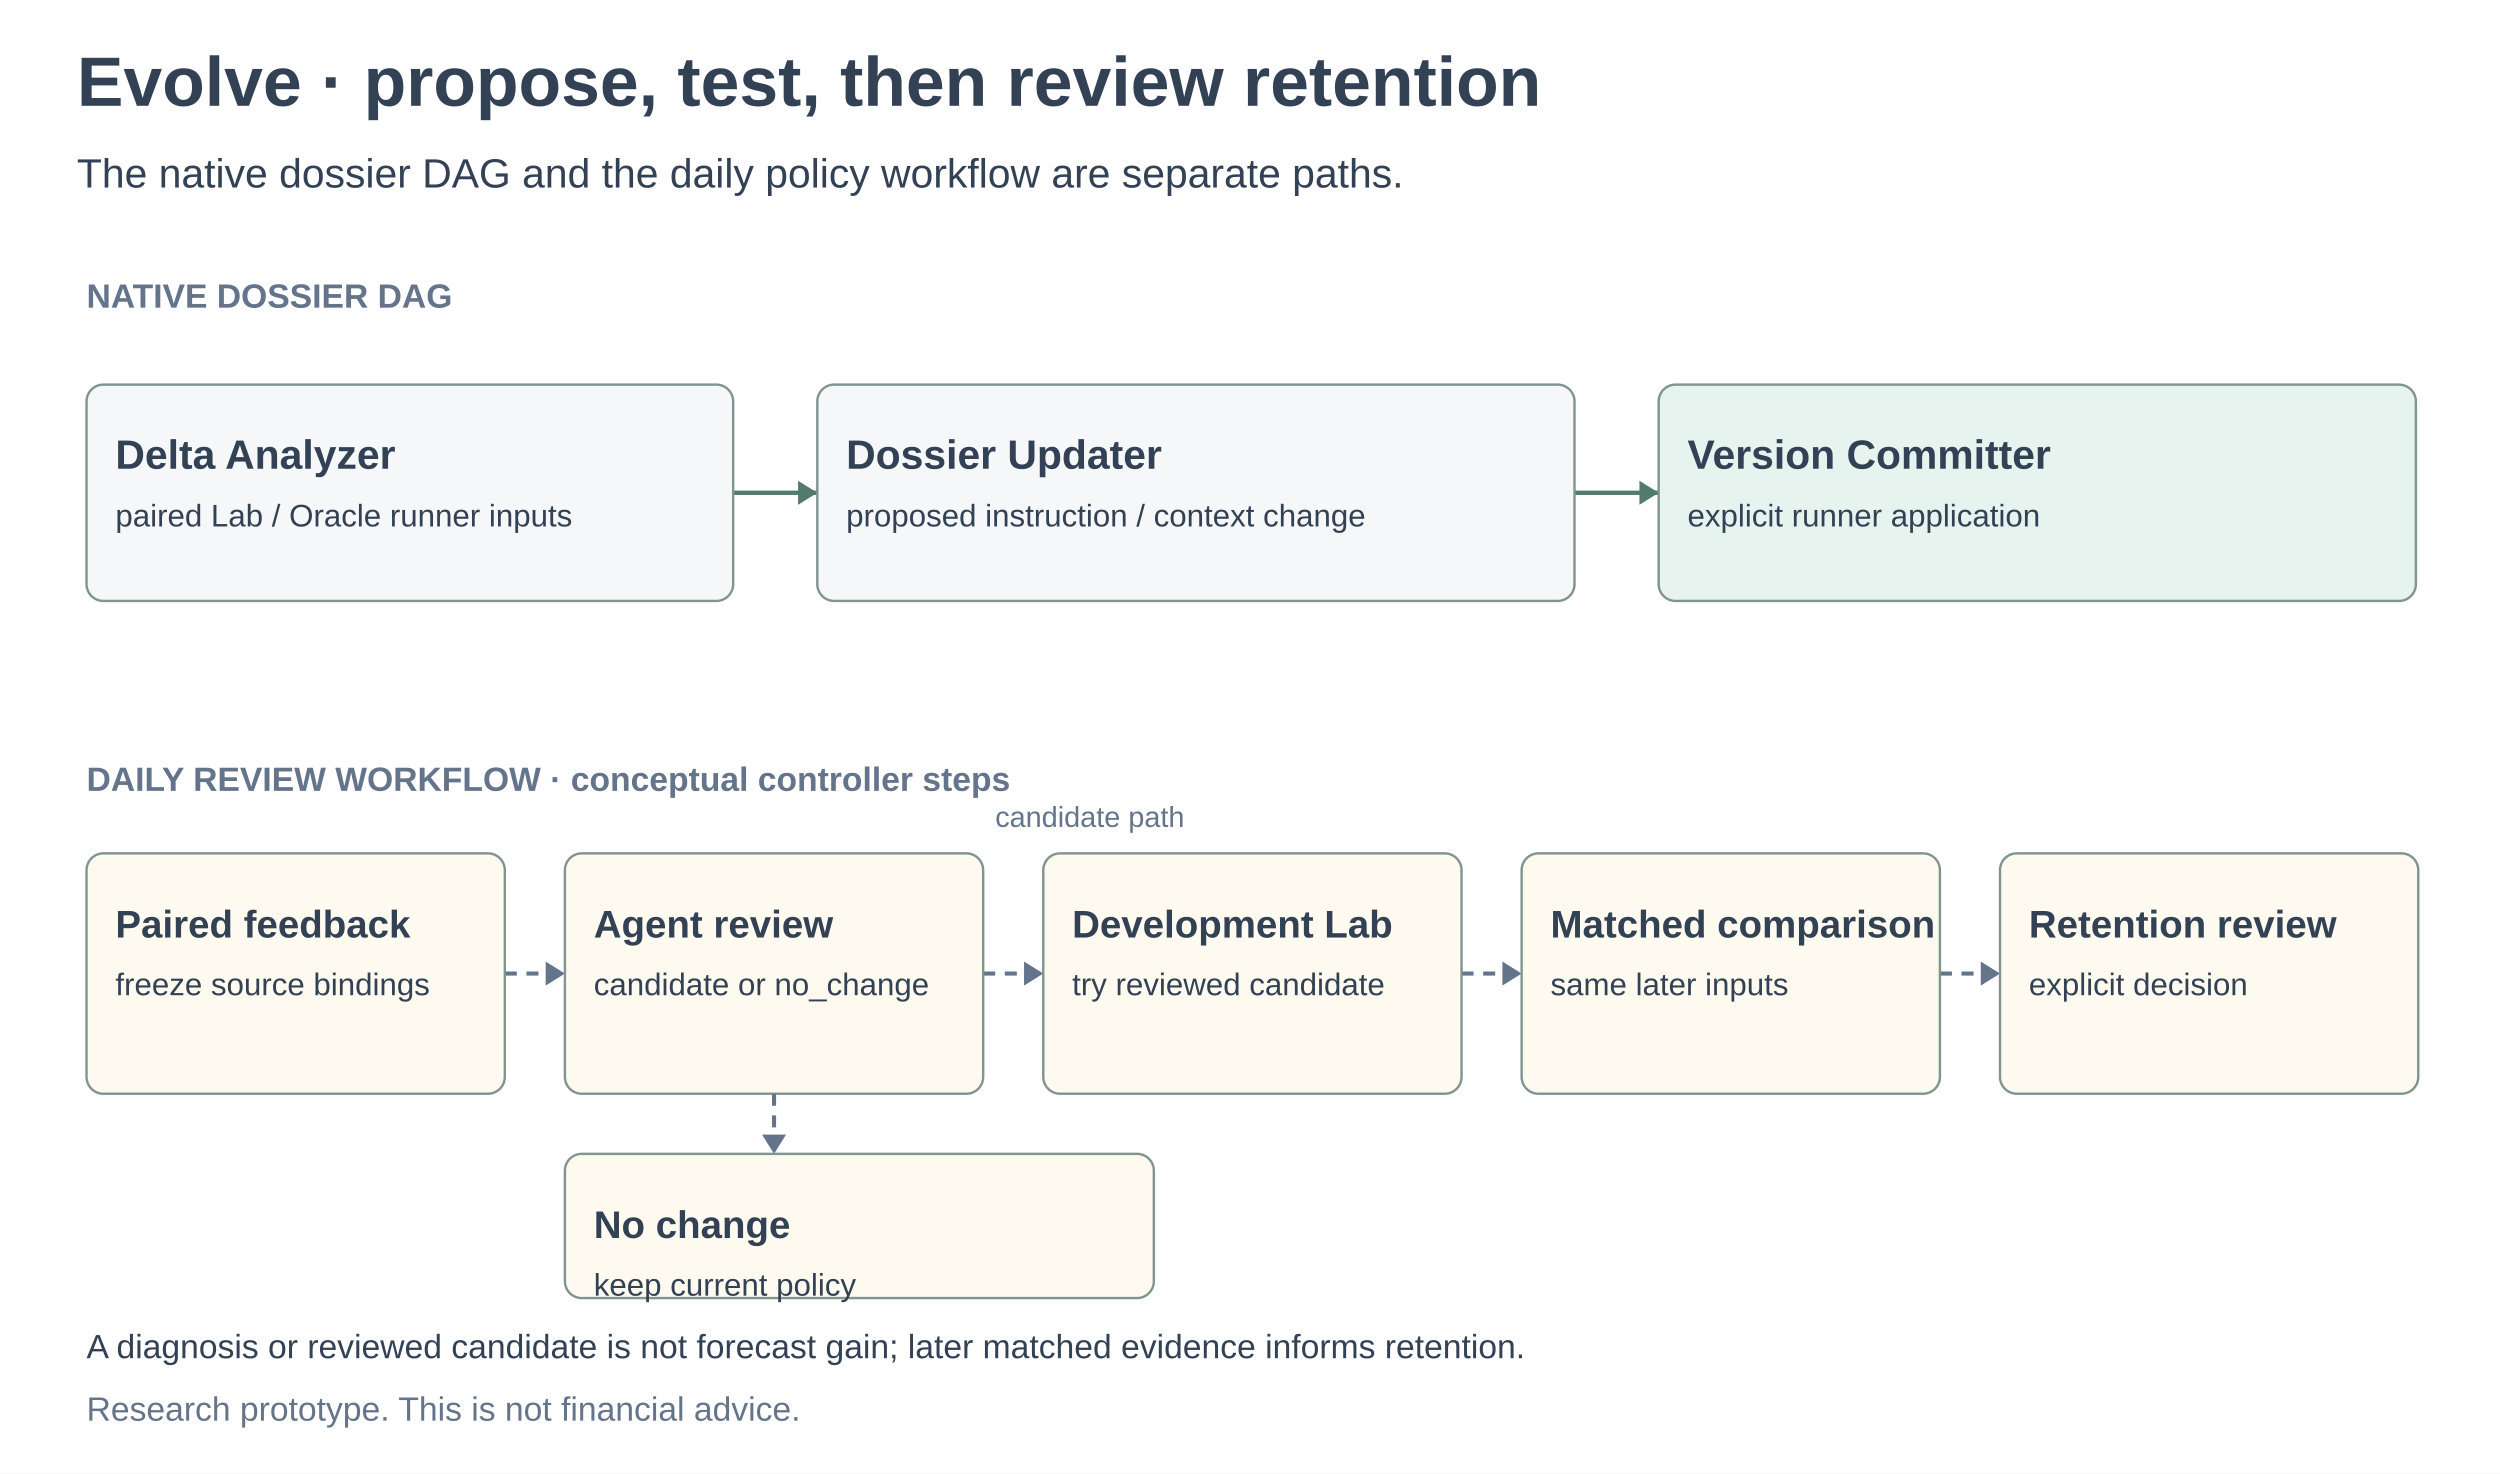
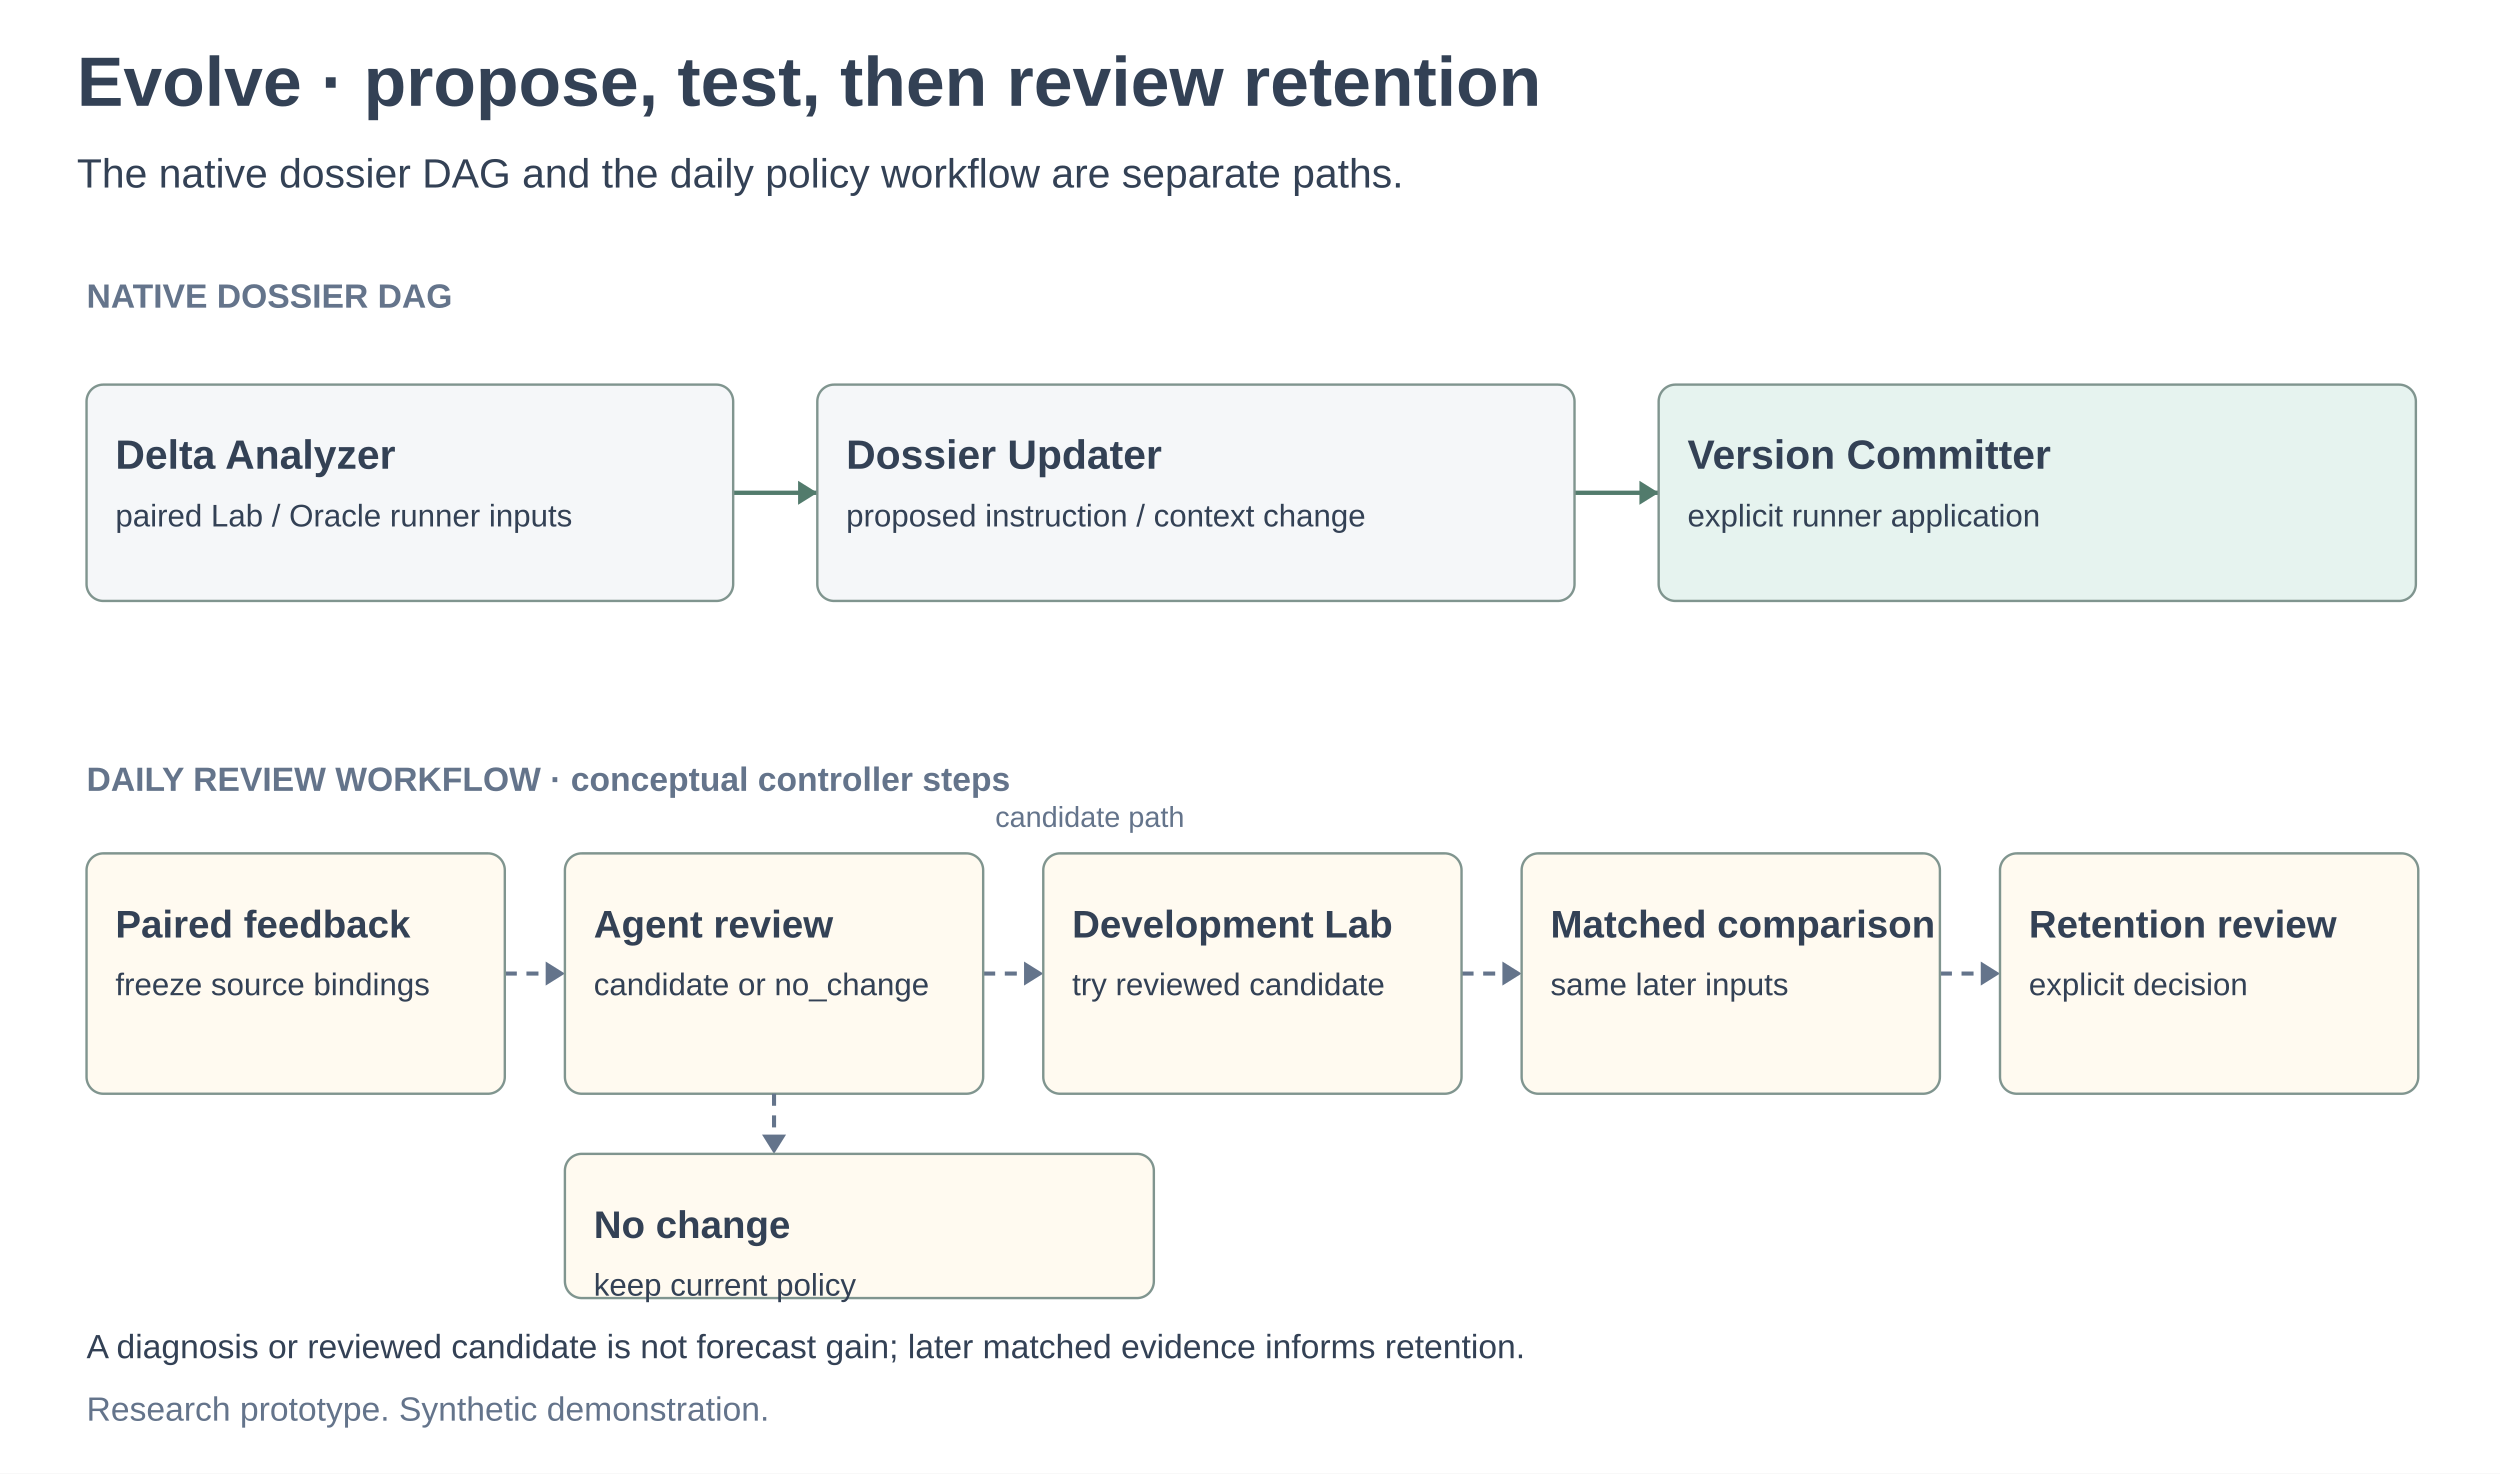
<svg xmlns="http://www.w3.org/2000/svg" width="1040" height="613" viewBox="0 0 1040 613" role="img" aria-labelledby="evolve-title evolve-desc">
  <defs>
    <marker id="arrow" markerWidth="8" markerHeight="6" refX="7" refY="3" orient="auto">
      <path d="M0 0 L8 3 L0 6 Z" fill="#527b6c" />
    </marker>
  </defs>
  <style>text{font-family:Arial,Helvetica,sans-serif}.flow{stroke:#527b6c;stroke-width:1.8;fill:none}.dashed{stroke:#64748b;stroke-width:1.7;stroke-dasharray:5 4;fill:none}</style>
  <rect width="1040" height="613" fill="white" />
  <text x="32" y="44" font-size="29" font-weight="600" fill="#334155">Evolve · propose, test, then review retention</text>
  <text x="32" y="78" font-size="17" font-weight="normal" fill="#334155">The native dossier DAG and the daily policy workflow are separate paths.</text>
  <text x="36" y="128" font-size="14" font-weight="600" fill="#64748b">NATIVE DOSSIER DAG</text>
  <text x="36" y="329" font-size="14" font-weight="600" fill="#64748b">DAILY REVIEW WORKFLOW · conceptual controller steps</text>
  <path d="M 305 205 H 340" class="flow" />
  <polygon points="332,200 340,205 332,210" fill="#527b6c" />
  <path d="M 655 205 H 690" class="flow" />
  <polygon points="682,200 690,205 682,210" fill="#527b6c" />
  <rect x="36" y="160" width="269" height="90" rx="7" fill="#f5f7f9" stroke="#80958f" />
  <text x="48" y="195" font-size="17" font-weight="600" fill="#334155">Delta Analyzer</text>
  <text x="48" y="219" font-size="13" font-weight="normal" fill="#334155">paired Lab / Oracle runner inputs</text>
  <rect x="340" y="160" width="315" height="90" rx="7" fill="#f5f7f9" stroke="#80958f" />
  <text x="352" y="195" font-size="17" font-weight="600" fill="#334155">Dossier Updater</text>
  <text x="352" y="219" font-size="13" font-weight="normal" fill="#334155">proposed instruction / context change</text>
  <rect x="690" y="160" width="315" height="90" rx="7" fill="#e6f3ef" stroke="#80958f" />
  <text x="702" y="195" font-size="17" font-weight="600" fill="#334155">Version Committer</text>
  <text x="702" y="219" font-size="13" font-weight="normal" fill="#334155">explicit runner application</text>
  <path d="M 210 405 H 235 " class="dashed" />
  <polygon points="227,400 235,405 227,410" fill="#64748b" />
  <rect x="36" y="355" width="174" height="100" rx="7" fill="#fffaf0" stroke="#80958f" />
  <text x="48" y="390" font-size="16" font-weight="600" fill="#334155">Paired feedback</text>
  <text x="48" y="414" font-size="13" font-weight="normal" fill="#334155">freeze source bindings</text>
  <path d="M 409 405 H 434 " class="dashed" />
  <polygon points="426,400 434,405 426,410" fill="#64748b" />
  <rect x="235" y="355" width="174" height="100" rx="7" fill="#fffaf0" stroke="#80958f" />
  <text x="247" y="390" font-size="16" font-weight="600" fill="#334155">Agent review</text>
  <text x="247" y="414" font-size="13" font-weight="normal" fill="#334155">candidate or no_change</text>
  <path d="M 608 405 H 633 " class="dashed" />
  <polygon points="625,400 633,405 625,410" fill="#64748b" />
  <rect x="434" y="355" width="174" height="100" rx="7" fill="#fffaf0" stroke="#80958f" />
  <text x="446" y="390" font-size="16" font-weight="600" fill="#334155">Development Lab</text>
  <text x="446" y="414" font-size="13" font-weight="normal" fill="#334155">try reviewed candidate</text>
  <path d="M 807 405 H 832 " class="dashed" />
  <polygon points="824,400 832,405 824,410" fill="#64748b" />
  <rect x="633" y="355" width="174" height="100" rx="7" fill="#fffaf0" stroke="#80958f" />
  <text x="645" y="390" font-size="16" font-weight="600" fill="#334155">Matched comparison</text>
  <text x="645" y="414" font-size="13" font-weight="normal" fill="#334155">same later inputs</text>
  <rect x="832" y="355" width="174" height="100" rx="7" fill="#fffaf0" stroke="#80958f" />
  <text x="844" y="390" font-size="16" font-weight="600" fill="#334155">Retention review</text>
  <text x="844" y="414" font-size="13" font-weight="normal" fill="#334155">explicit decision</text>
  <path d="M 322 455 V 480" class="dashed" />
  <polygon points="317,472 322,480 327,472" fill="#64748b" />
  <text x="414" y="344" font-size="12" font-weight="normal" fill="#64748b">candidate path</text>
  <rect x="235" y="480" width="245" height="60" rx="7" fill="#fffaf0" stroke="#80958f" />
  <text x="247" y="515" font-size="16" font-weight="600" fill="#334155">No change</text>
  <text x="247" y="539" font-size="13" font-weight="normal" fill="#334155">keep current policy</text>
  <text x="36" y="565" font-size="14" font-weight="normal" fill="#334155">A diagnosis or reviewed candidate is not forecast gain; later matched evidence informs retention.</text>
-   <text x="36" y="591" font-size="14" font-weight="normal" fill="#64748b">Research prototype. This is not financial advice.</text>
+   <text x="36" y="591" font-size="14" font-weight="normal" fill="#64748b">Research prototype. Synthetic demonstration.</text>
</svg>
